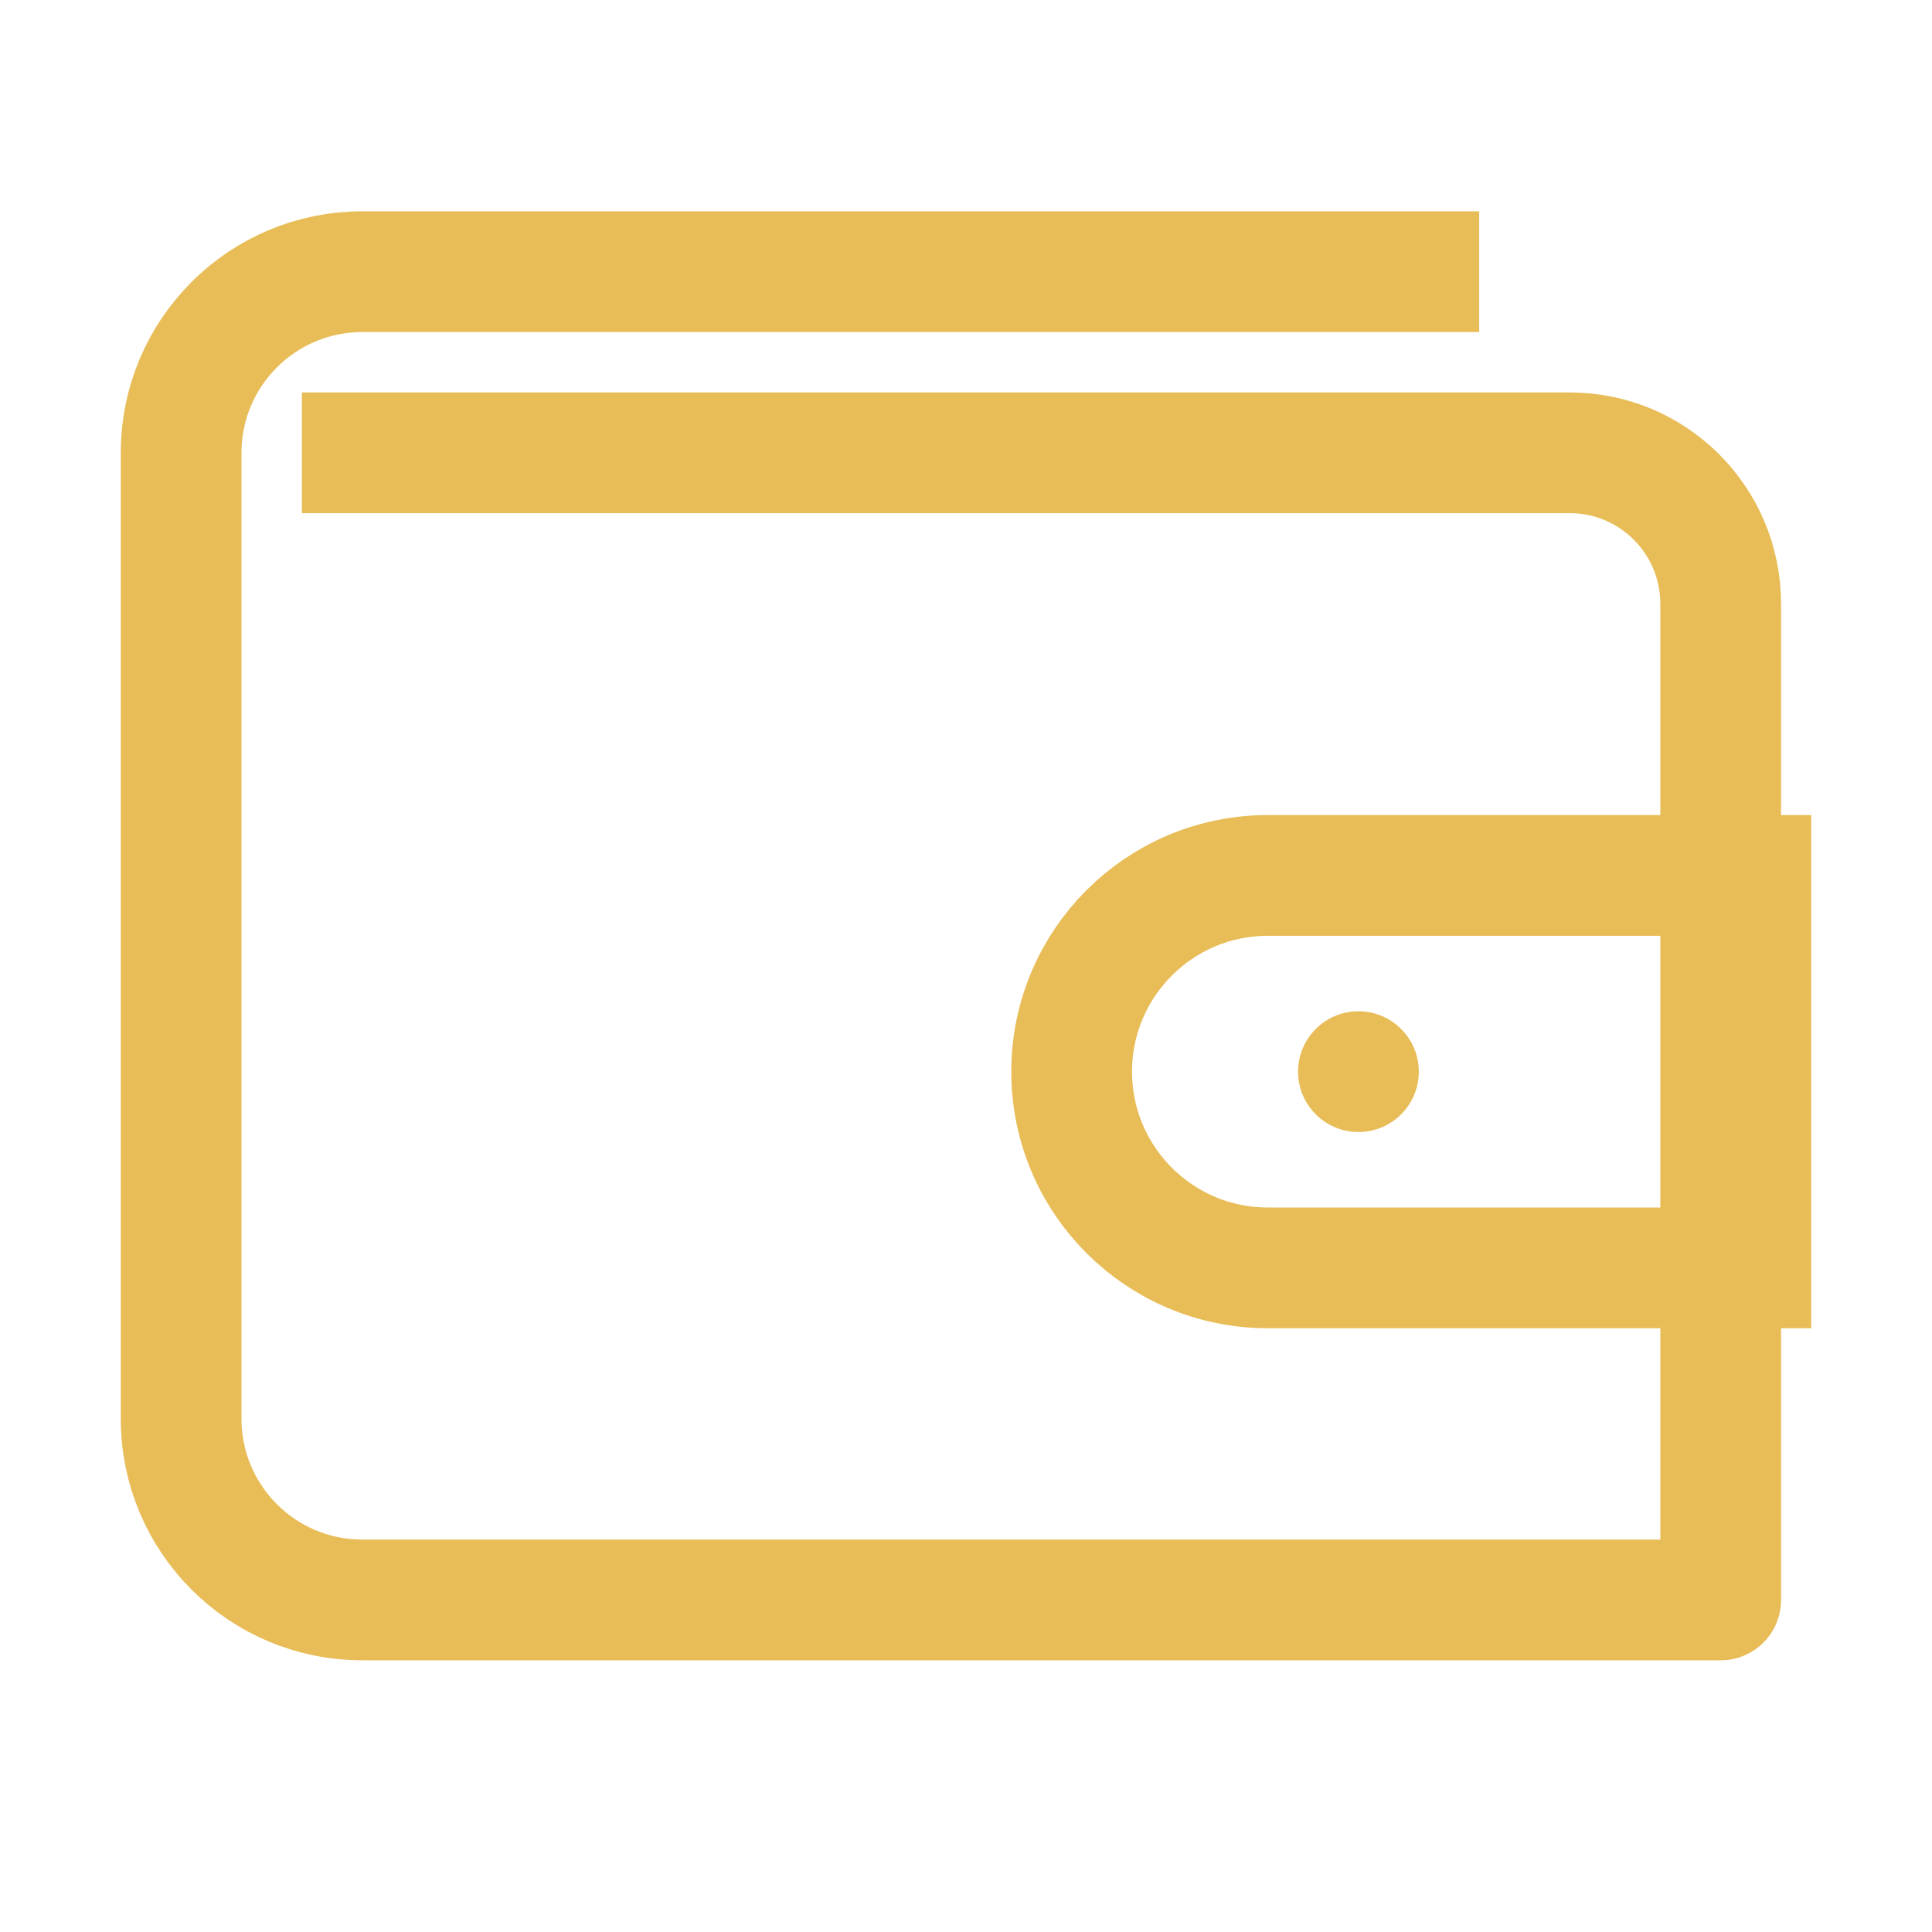
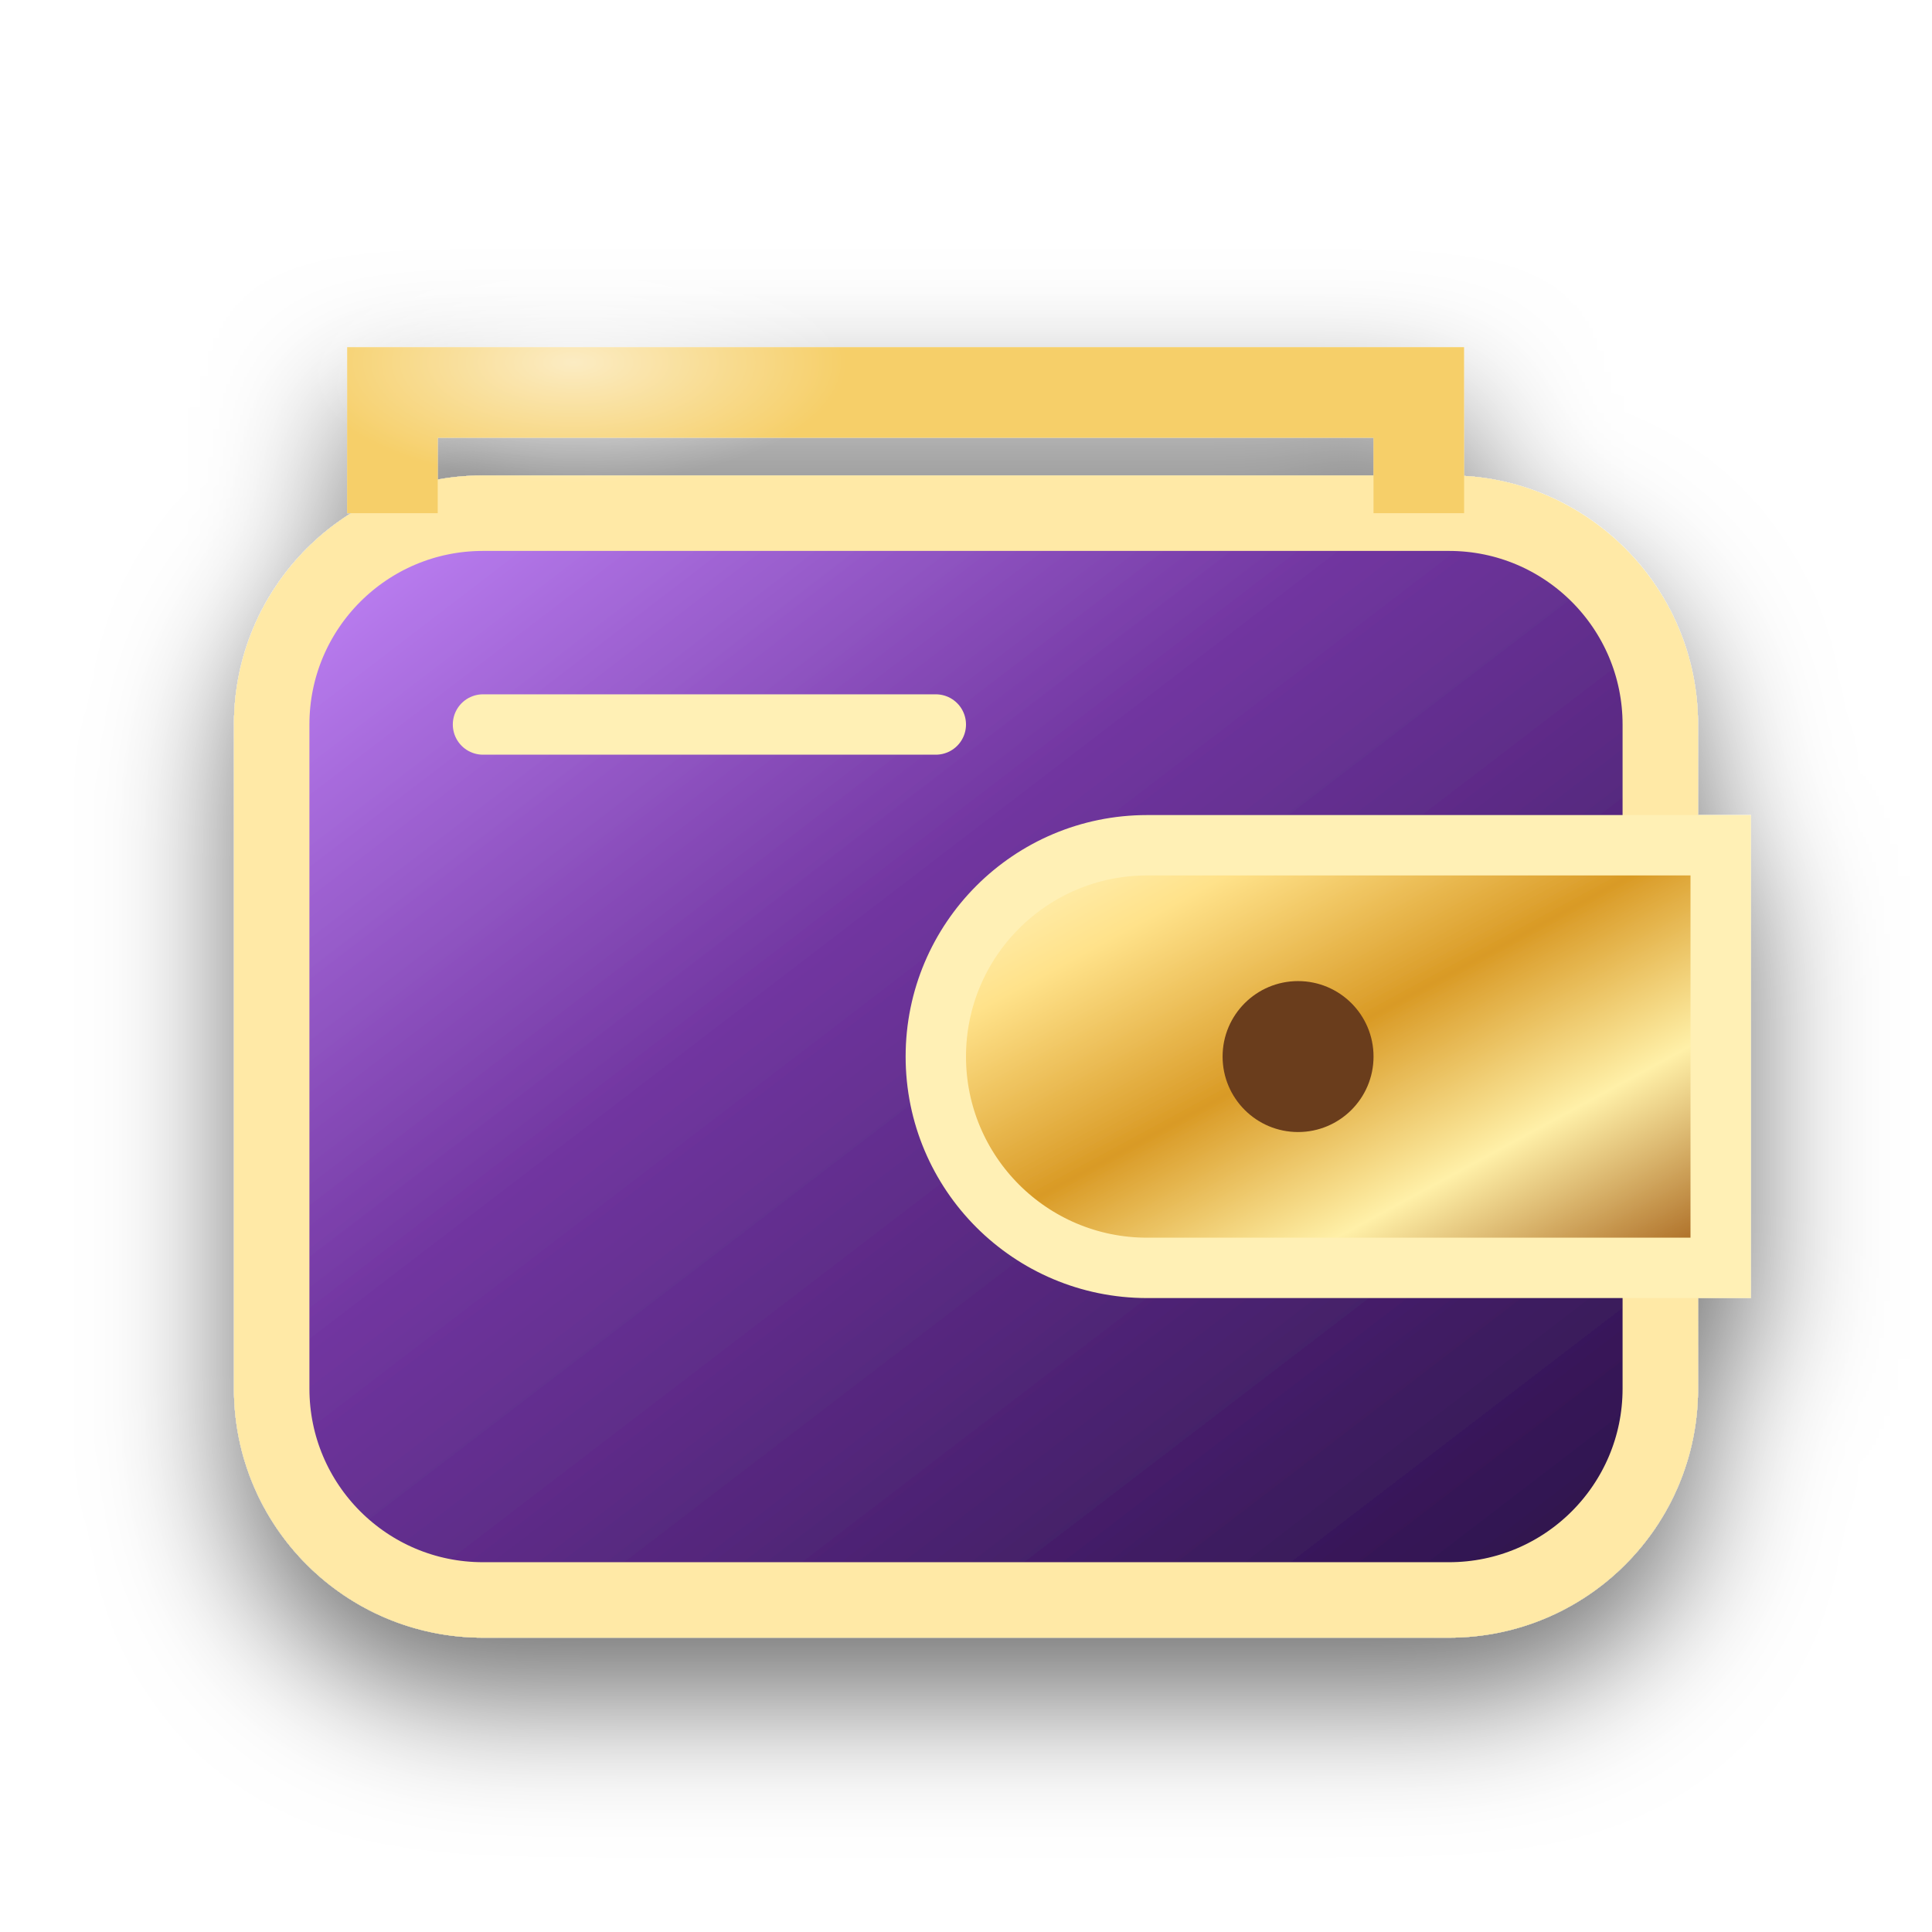
- <svg xmlns="http://www.w3.org/2000/svg" viewBox="0 0 64 64">
-   <path d="M10 15h42a5 5 0 0 1 5 5v33H12a6 6 0 0 1-6-6V15a6 6 0 0 1 6-6h37" fill="none" stroke="#e8bd58" stroke-width="4" stroke-linejoin="round" />
-   <path d="M42 29h16v13H42a6 6 0 0 1 0-13Z" fill="none" stroke="#e8bd58" stroke-width="4" />
-   <circle cx="45" cy="35.5" r="2" fill="#e8bd58" />
+ <svg xmlns="http://www.w3.org/2000/svg" viewBox="0 0 64 64" width="128" height="128">
+   <defs>
+     <linearGradient id="gold" x1="0" y1="0" x2="1" y2="1">
+       <stop offset="0" stop-color="#fff8cf" />
+       <stop offset=".22" stop-color="#ffe28a" />
+       <stop offset=".48" stop-color="#d99a25" />
+       <stop offset=".72" stop-color="#fff0a8" />
+       <stop offset="1" stop-color="#9e560e" />
+     </linearGradient>
+     <linearGradient id="purple" x1="0" y1="0" x2="1" y2="1">
+       <stop stop-color="#c78aff" />
+       <stop offset=".4" stop-color="#7136a0" />
+       <stop offset="1" stop-color="#271044" />
+     </linearGradient>
+     <filter id="shadow" x="-30%" y="-30%" width="160%" height="170%">
+       <feGaussianBlur in="SourceAlpha" stdDeviation="2.2" />
+       <feOffset dy="2" />
+       <feComponentTransfer>
+         <feFuncA type="linear" slope=".55" />
+       </feComponentTransfer>
+       <feMerge>
+         <feMergeNode />
+         <feMergeNode in="SourceGraphic" />
+       </feMerge>
+     </filter>
+     <radialGradient id="shine">
+       <stop stop-color="#fff" stop-opacity=".75" />
+       <stop offset="1" stop-color="#fff" stop-opacity="0" />
+     </radialGradient>
+   </defs>
+   <g filter="url(#shadow)">
+     <rect x="9" y="17" width="46" height="36" rx="7" fill="url(#purple)" stroke="#ffe9a6" stroke-width="2.5" />
+     <path d="M13 17v-4h34v4" fill="none" stroke="#f6cf69" stroke-width="3" />
+     <path d="M38 28h19v14H38a7 7 0 0 1 0-14Z" fill="url(#gold)" stroke="#fff0b5" stroke-width="2" />
+     <circle cx="43" cy="35" r="2.5" fill="#6a3c1d" />
+     <path d="M16 24h15" stroke="#fff0b5" stroke-width="2" stroke-linecap="round" />
+   </g>
+   <ellipse cx="19" cy="12" rx="9" ry="4" fill="url(#shine)" opacity=".8" />
</svg>
